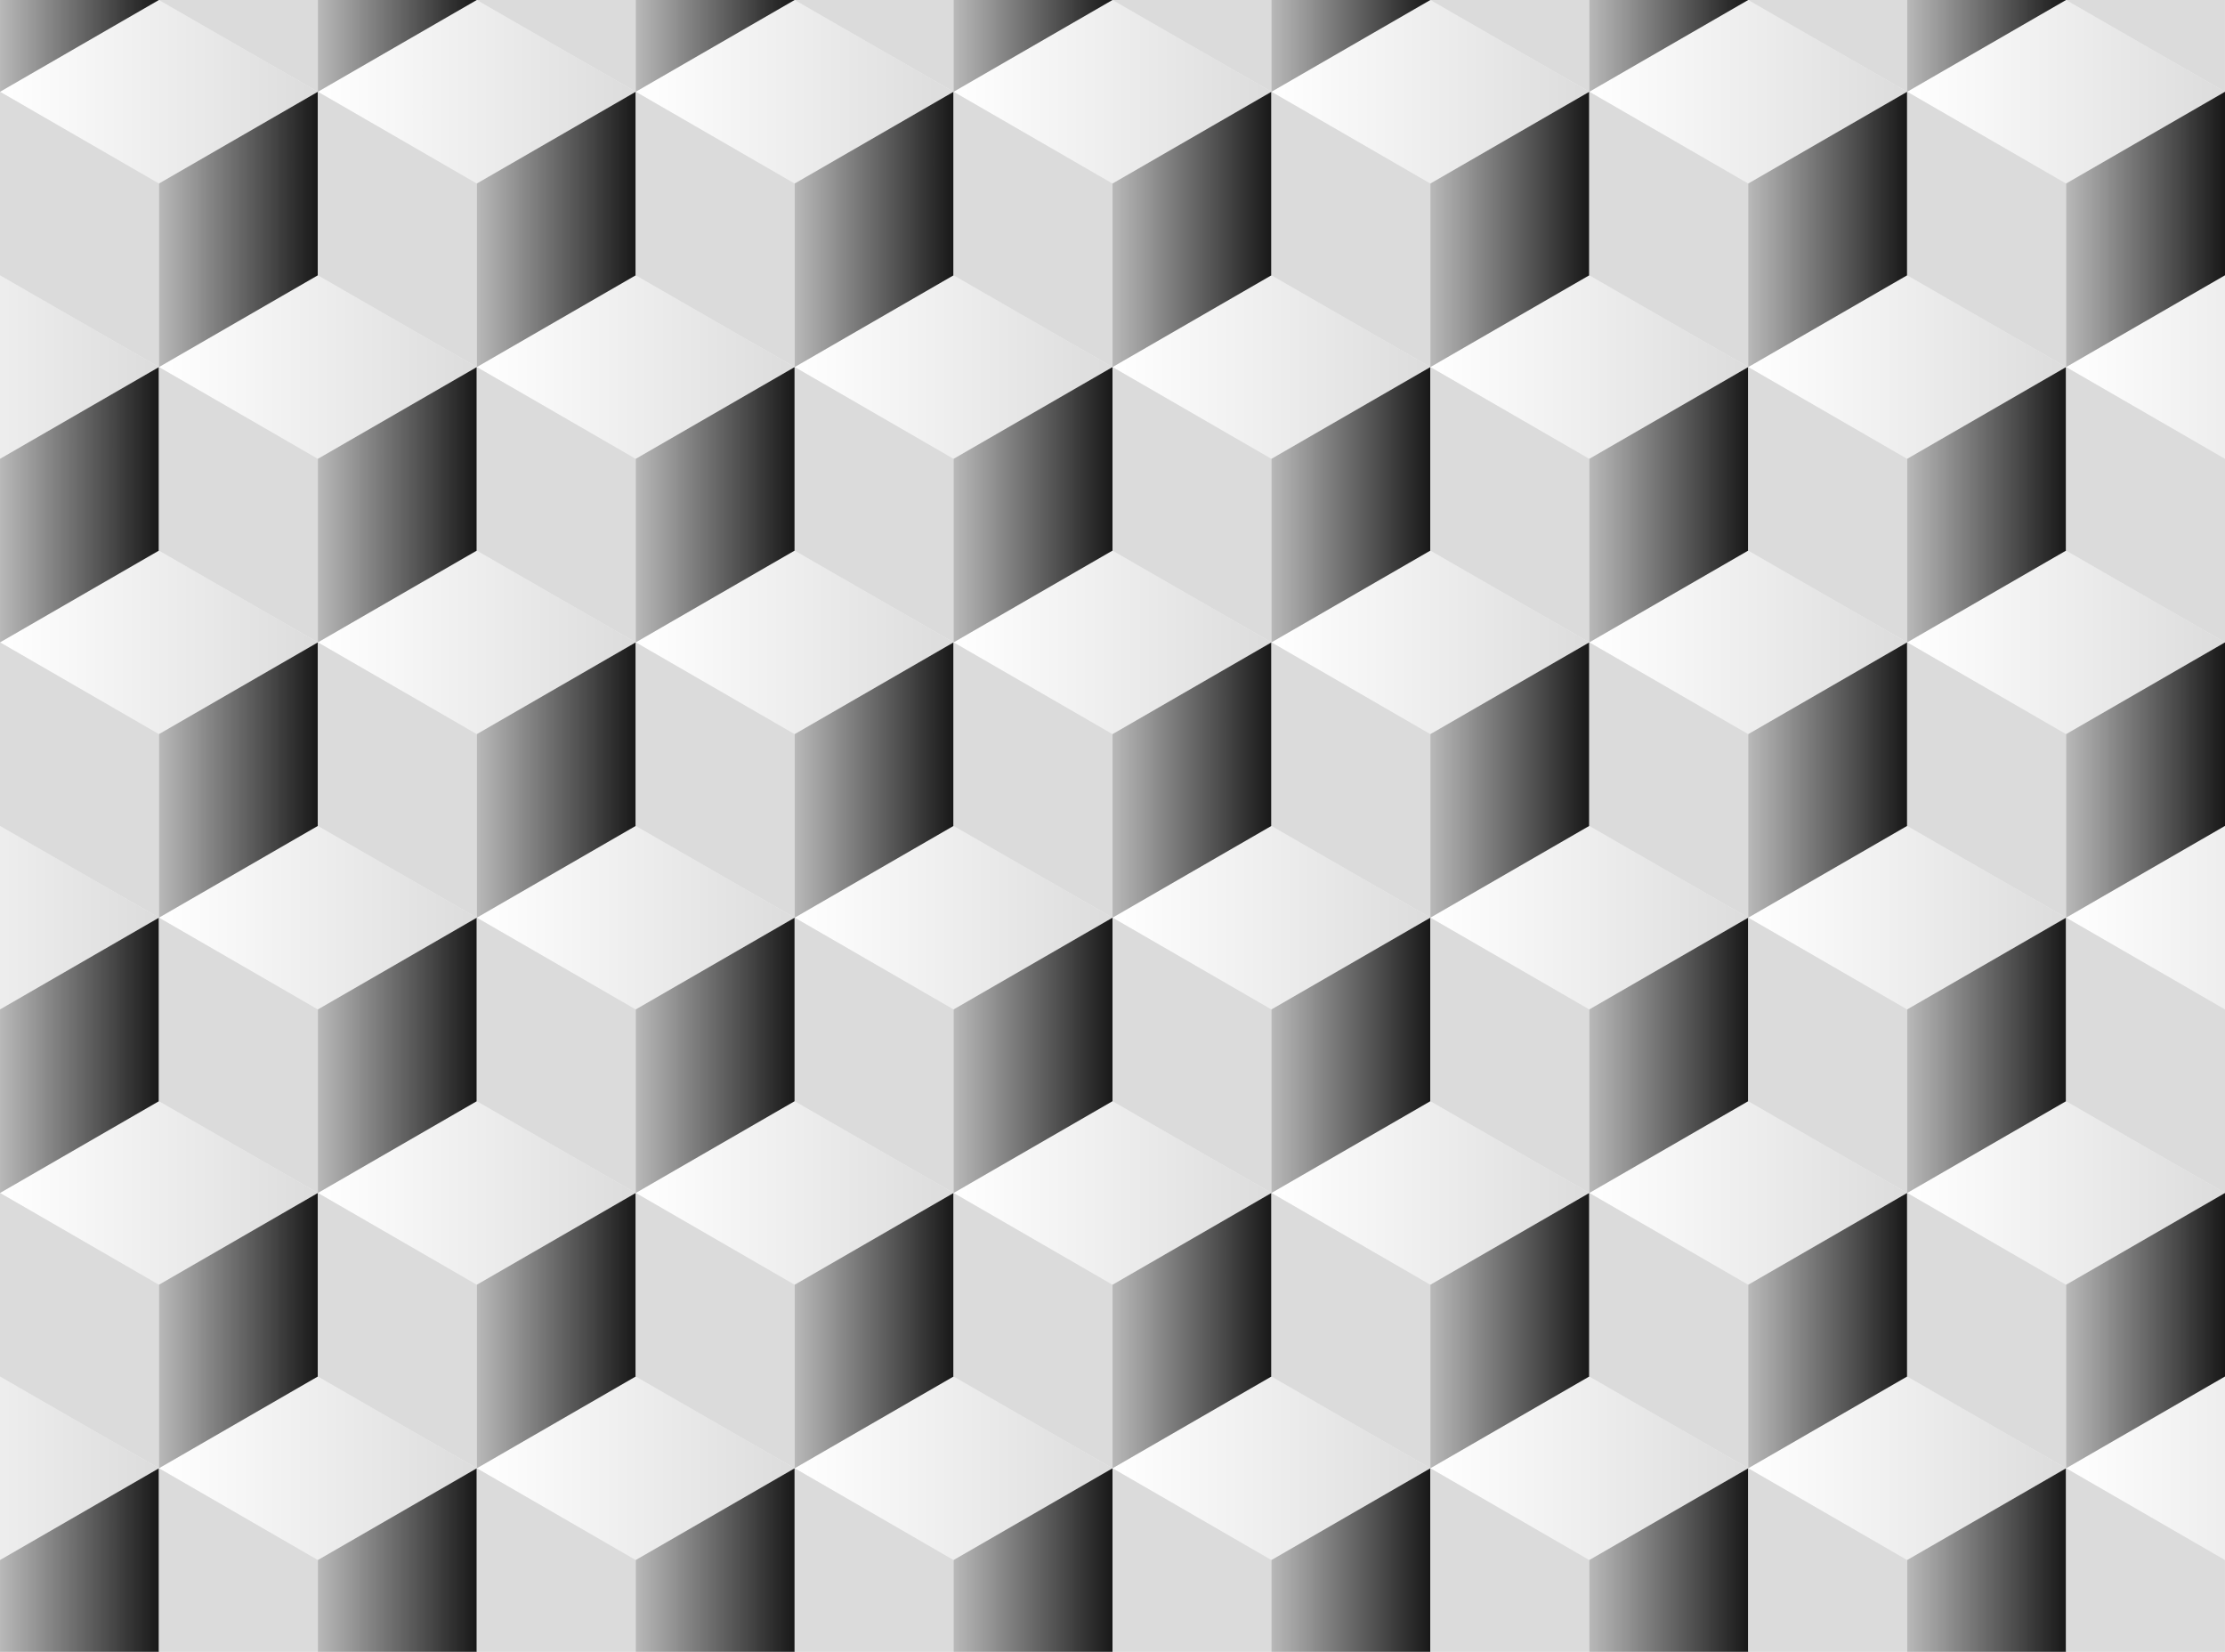
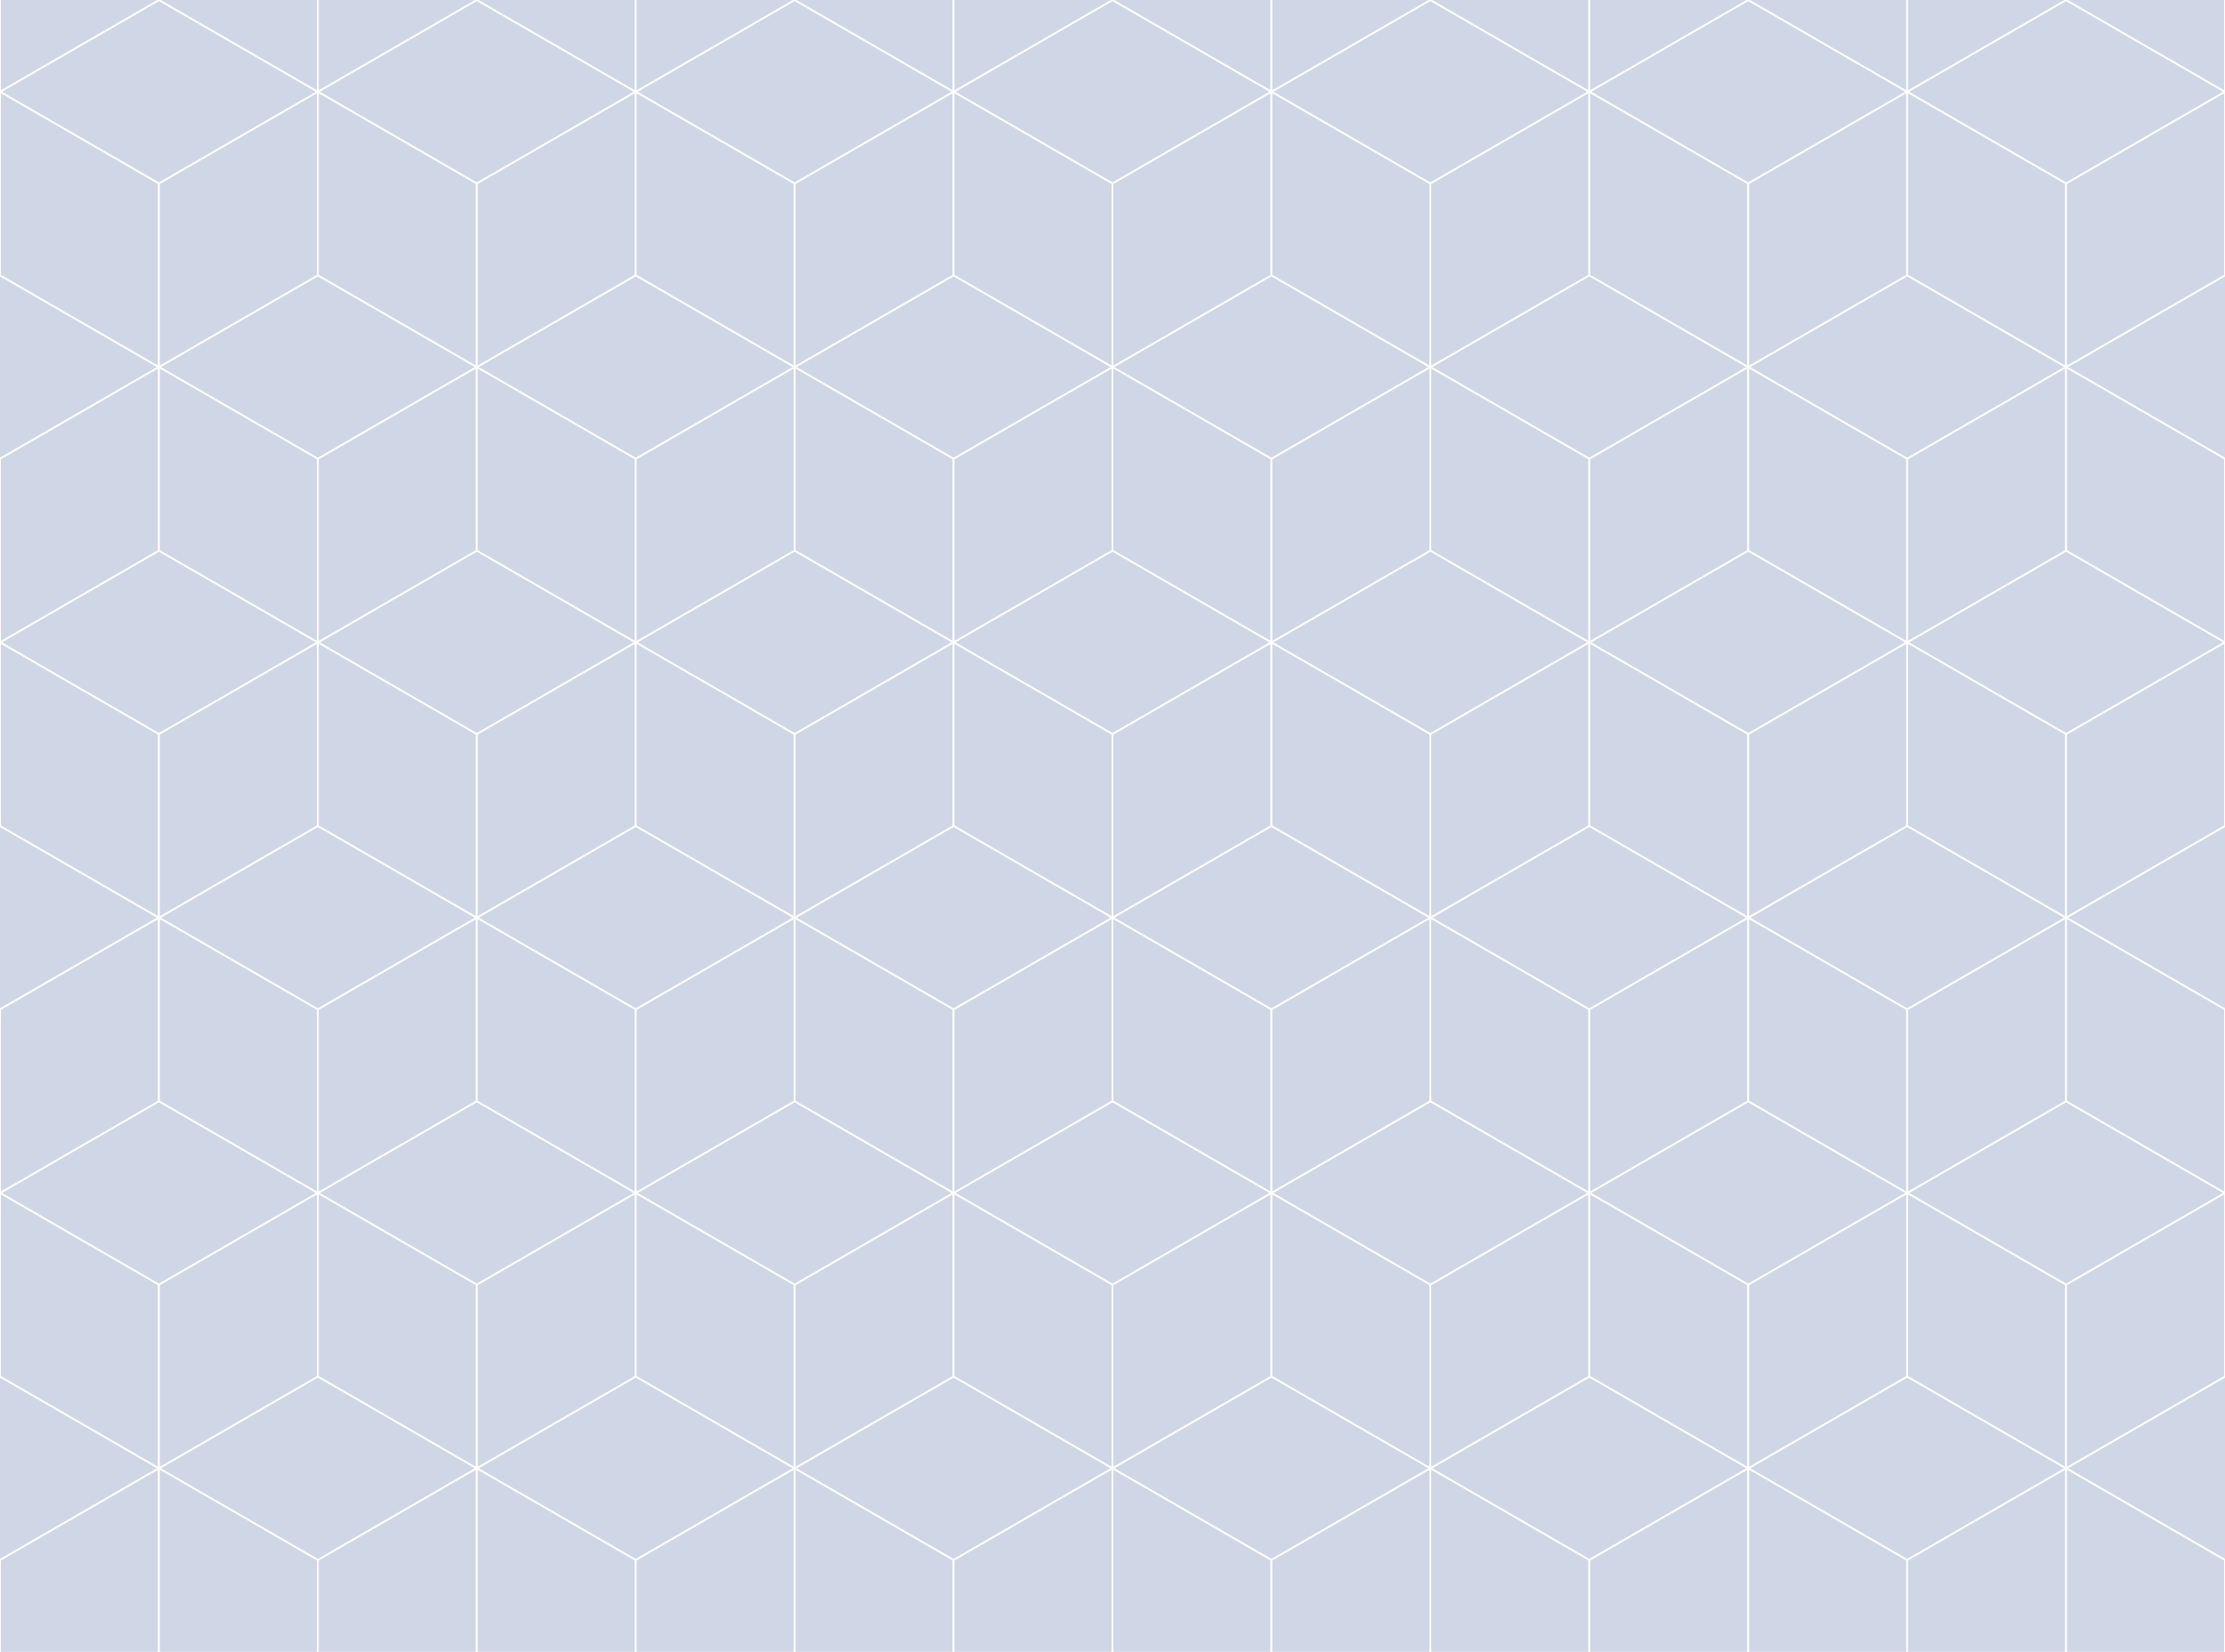
- <svg xmlns="http://www.w3.org/2000/svg" xmlns:xlink="http://www.w3.org/1999/xlink" width="363.73mm" height="270mm" version="1.1" viewBox="0 0 1288.811 956.686">
-   <defs>
+ <svg xmlns="http://www.w3.org/2000/svg" xmlns:ns1="http://www.openswatchbook.org/uri/2009/osb" xmlns:xlink="http://www.w3.org/1999/xlink" width="363.73mm" height="270mm" version="1.1" viewBox="0 0 1288.811 956.686" id="svg95">
+   <defs id="defs15">
+     <linearGradient id="linearGradient15239" ns1:paint="solid">
+       <stop style="stop-color:#cbd3e4;stop-opacity:0.878;" offset="0" id="stop15237" />
+     </linearGradient>
    <clipPath id="az">
-       <rect x="92.057" y="-435.82" width="1288.8" height="956.69" fill="#dbdbdb" fill-opacity=".491" />
+       <rect x="92.057" y="-435.82" width="1288.8" height="956.69" fill="#dbdbdb" fill-opacity=".491" id="rect2" />
    </clipPath>
    <linearGradient id="ba" x2="184.12" y1="414.57" y2="414.57" gradientUnits="userSpaceOnUse">
-       <stop stop-color="#fff" offset="0" />
-       <stop stop-color="#dcdcdc" offset="1" />
+       <stop stop-color="#fff" offset="0" id="stop5" />
+       <stop stop-color="#dcdcdc" offset="1" id="stop7" />
    </linearGradient>
    <linearGradient id="bb" x1="92.058" x2="184.12" y1="494.29" y2="494.29" gradientUnits="userSpaceOnUse">
-       <stop stop-color="#b8b8b8" stop-opacity=".992" offset="0" />
-       <stop stop-color="#181818" offset="1" />
+       <stop stop-color="#b8b8b8" stop-opacity=".992" offset="0" id="stop10" />
+       <stop stop-color="#181818" offset="1" id="stop12" />
    </linearGradient>
+     <linearGradient xlink:href="#linearGradient15239" id="linearGradient15241" x1="-1" y1="467.864" x2="185.116" y2="467.864" gradientUnits="userSpaceOnUse" />
+     <linearGradient xlink:href="#linearGradient15239" id="linearGradient15243" x1="-1" y1="467.864" x2="185.116" y2="467.864" gradientUnits="userSpaceOnUse" />
+     <linearGradient xlink:href="#linearGradient15239" id="linearGradient15245" x1="-1" y1="467.864" x2="185.116" y2="467.864" gradientUnits="userSpaceOnUse" />
+     <linearGradient xlink:href="#linearGradient15239" id="linearGradient15247" x1="183.12" y1="467.864" x2="369.236" y2="467.864" gradientUnits="userSpaceOnUse" />
+     <linearGradient xlink:href="#linearGradient15239" id="linearGradient15249" x1="367.23" y1="467.864" x2="553.346" y2="467.864" gradientUnits="userSpaceOnUse" />
+     <linearGradient xlink:href="#linearGradient15239" id="linearGradient15251" x1="551.35" y1="467.864" x2="737.466" y2="467.864" gradientUnits="userSpaceOnUse" />
+     <linearGradient xlink:href="#linearGradient15239" id="linearGradient15253" x1="735.46" y1="467.864" x2="921.576" y2="467.864" gradientUnits="userSpaceOnUse" />
+     <linearGradient xlink:href="#linearGradient15239" id="linearGradient15255" x1="919.58" y1="467.864" x2="1105.696" y2="467.864" gradientUnits="userSpaceOnUse" />
+     <linearGradient xlink:href="#linearGradient15239" id="linearGradient15257" x1="-1" y1="467.864" x2="185.116" y2="467.864" gradientUnits="userSpaceOnUse" />
+     <linearGradient xlink:href="#linearGradient15239" id="linearGradient15259" x1="183.12" y1="467.864" x2="369.236" y2="467.864" gradientUnits="userSpaceOnUse" />
+     <linearGradient xlink:href="#linearGradient15239" id="linearGradient15261" x1="367.23" y1="467.864" x2="553.346" y2="467.864" gradientUnits="userSpaceOnUse" />
+     <linearGradient xlink:href="#linearGradient15239" id="linearGradient15263" x1="551.35" y1="467.864" x2="737.466" y2="467.864" gradientUnits="userSpaceOnUse" />
+     <linearGradient xlink:href="#linearGradient15239" id="linearGradient15265" x1="735.46" y1="467.864" x2="921.576" y2="467.864" gradientUnits="userSpaceOnUse" />
+     <linearGradient xlink:href="#linearGradient15239" id="linearGradient15267" x1="919.58" y1="467.864" x2="1105.696" y2="467.864" gradientUnits="userSpaceOnUse" />
+     <linearGradient xlink:href="#linearGradient15239" id="linearGradient15269" x1="1103.69" y1="467.864" x2="1289.806" y2="467.864" gradientUnits="userSpaceOnUse" />
+     <linearGradient xlink:href="#linearGradient15239" id="linearGradient15271" x1="-1" y1="467.864" x2="185.116" y2="467.864" gradientUnits="userSpaceOnUse" />
+     <linearGradient xlink:href="#linearGradient15239" id="linearGradient15273" x1="183.12" y1="467.864" x2="369.236" y2="467.864" gradientUnits="userSpaceOnUse" />
+     <linearGradient xlink:href="#linearGradient15239" id="linearGradient15275" x1="367.23" y1="467.864" x2="553.346" y2="467.864" gradientUnits="userSpaceOnUse" />
+     <linearGradient xlink:href="#linearGradient15239" id="linearGradient15277" x1="551.35" y1="467.864" x2="737.466" y2="467.864" gradientUnits="userSpaceOnUse" />
+     <linearGradient xlink:href="#linearGradient15239" id="linearGradient15279" x1="735.46" y1="467.864" x2="921.576" y2="467.864" gradientUnits="userSpaceOnUse" />
+     <linearGradient xlink:href="#linearGradient15239" id="linearGradient15281" x1="919.58" y1="467.864" x2="1105.696" y2="467.864" gradientUnits="userSpaceOnUse" />
+     <linearGradient xlink:href="#linearGradient15239" id="linearGradient15283" x1="1103.69" y1="467.864" x2="1289.806" y2="467.864" gradientUnits="userSpaceOnUse" />
+     <linearGradient xlink:href="#linearGradient15239" id="linearGradient15285" x1="1287.81" y1="467.864" x2="1473.926" y2="467.864" gradientUnits="userSpaceOnUse" />
+     <linearGradient xlink:href="#linearGradient15239" id="linearGradient15287" x1="91.057" y1="308.414" x2="277.173" y2="308.414" gradientUnits="userSpaceOnUse" />
+     <linearGradient xlink:href="#linearGradient15239" id="linearGradient15289" x1="275.177" y1="308.414" x2="461.293" y2="308.414" gradientUnits="userSpaceOnUse" />
+     <linearGradient xlink:href="#linearGradient15239" id="linearGradient15291" x1="459.287" y1="308.414" x2="645.403" y2="308.414" gradientUnits="userSpaceOnUse" />
+     <linearGradient xlink:href="#linearGradient15239" id="linearGradient15293" x1="643.407" y1="308.414" x2="829.523" y2="308.414" gradientUnits="userSpaceOnUse" />
+     <linearGradient xlink:href="#linearGradient15239" id="linearGradient15295" x1="827.522" y1="308.414" x2="1013.638" y2="308.414" gradientUnits="userSpaceOnUse" />
+     <linearGradient xlink:href="#linearGradient15239" id="linearGradient15297" x1="1011.637" y1="308.414" x2="1197.753" y2="308.414" gradientUnits="userSpaceOnUse" />
+     <linearGradient xlink:href="#linearGradient15239" id="linearGradient15299" x1="1195.747" y1="308.414" x2="1381.863" y2="308.414" gradientUnits="userSpaceOnUse" />
+     <linearGradient xlink:href="#linearGradient15239" id="linearGradient15301" x1="-1" y1="148.964" x2="185.116" y2="148.964" gradientUnits="userSpaceOnUse" />
+     <linearGradient xlink:href="#linearGradient15239" id="linearGradient15303" x1="183.12" y1="148.964" x2="369.236" y2="148.964" gradientUnits="userSpaceOnUse" />
+     <linearGradient xlink:href="#linearGradient15239" id="linearGradient15305" x1="367.23" y1="148.964" x2="553.346" y2="148.964" gradientUnits="userSpaceOnUse" />
+     <linearGradient xlink:href="#linearGradient15239" id="linearGradient15307" x1="551.35" y1="148.964" x2="737.466" y2="148.964" gradientUnits="userSpaceOnUse" />
+     <linearGradient xlink:href="#linearGradient15239" id="linearGradient15309" x1="735.46" y1="148.964" x2="921.576" y2="148.964" gradientUnits="userSpaceOnUse" />
+     <linearGradient xlink:href="#linearGradient15239" id="linearGradient15311" x1="919.58" y1="148.964" x2="1105.696" y2="148.964" gradientUnits="userSpaceOnUse" />
+     <linearGradient xlink:href="#linearGradient15239" id="linearGradient15313" x1="1103.69" y1="148.964" x2="1289.806" y2="148.964" gradientUnits="userSpaceOnUse" />
+     <linearGradient xlink:href="#linearGradient15239" id="linearGradient15315" x1="1287.81" y1="148.964" x2="1473.926" y2="148.964" gradientUnits="userSpaceOnUse" />
+     <linearGradient xlink:href="#linearGradient15239" id="linearGradient15317" x1="91.057" y1="-10.486" x2="277.173" y2="-10.486" gradientUnits="userSpaceOnUse" />
+     <linearGradient xlink:href="#linearGradient15239" id="linearGradient15319" x1="275.177" y1="-10.486" x2="461.293" y2="-10.486" gradientUnits="userSpaceOnUse" />
+     <linearGradient xlink:href="#linearGradient15239" id="linearGradient15321" x1="459.287" y1="-10.486" x2="645.403" y2="-10.486" gradientUnits="userSpaceOnUse" />
+     <linearGradient xlink:href="#linearGradient15239" id="linearGradient15323" x1="643.407" y1="-10.486" x2="829.523" y2="-10.486" gradientUnits="userSpaceOnUse" />
+     <linearGradient xlink:href="#linearGradient15239" id="linearGradient15325" x1="827.517" y1="-10.486" x2="1013.633" y2="-10.486" gradientUnits="userSpaceOnUse" />
+     <linearGradient xlink:href="#linearGradient15239" id="linearGradient15327" x1="1011.637" y1="-10.486" x2="1197.753" y2="-10.486" gradientUnits="userSpaceOnUse" />
+     <linearGradient xlink:href="#linearGradient15239" id="linearGradient15329" x1="1195.747" y1="-10.486" x2="1381.863" y2="-10.486" gradientUnits="userSpaceOnUse" />
+     <linearGradient xlink:href="#linearGradient15239" id="linearGradient15331" x1="-1.001" y1="-169.936" x2="185.115" y2="-169.936" gradientUnits="userSpaceOnUse" />
+     <linearGradient xlink:href="#linearGradient15239" id="linearGradient15333" x1="183.119" y1="-169.936" x2="369.235" y2="-169.936" gradientUnits="userSpaceOnUse" />
+     <linearGradient xlink:href="#linearGradient15239" id="linearGradient15335" x1="367.229" y1="-169.936" x2="553.345" y2="-169.936" gradientUnits="userSpaceOnUse" />
+     <linearGradient xlink:href="#linearGradient15239" id="linearGradient15337" x1="551.349" y1="-169.936" x2="737.465" y2="-169.936" gradientUnits="userSpaceOnUse" />
+     <linearGradient xlink:href="#linearGradient15239" id="linearGradient15339" x1="735.459" y1="-169.936" x2="921.575" y2="-169.936" gradientUnits="userSpaceOnUse" />
+     <linearGradient xlink:href="#linearGradient15239" id="linearGradient15341" x1="919.579" y1="-169.936" x2="1105.695" y2="-169.936" gradientUnits="userSpaceOnUse" />
+     <linearGradient xlink:href="#linearGradient15239" id="linearGradient15343" x1="1103.688" y1="-169.936" x2="1289.804" y2="-169.936" gradientUnits="userSpaceOnUse" />
+     <linearGradient xlink:href="#linearGradient15239" id="linearGradient15345" x1="1287.809" y1="-169.936" x2="1473.925" y2="-169.936" gradientUnits="userSpaceOnUse" />
  </defs>
-   <g transform="translate(-92.057 435.82)">
-     <g clip-path="url(#az)">
-       <g id="a">
-         <path d="m0 414.57 92.058-53.15 92.058 53.15-92.058 53.15z" fill="url(#ba)" fill-rule="evenodd" />
-         <path d="m0 414.57v106.3l92.058 53.15v-106.3z" fill="#dbdbdb" fill-rule="evenodd" />
-         <path d="m184.12 414.57v106.3l-92.058 53.15v-106.3z" fill="url(#bb)" fill-rule="evenodd" />
-       </g>
-       <use id="ap" transform="translate(184.12 1.9926e-6)" width="100%" height="100%" xlink:href="#a" />
-       <use id="aq" transform="translate(368.23)" width="100%" height="100%" xlink:href="#a" />
-       <use id="ar" transform="translate(368.23)" width="100%" height="100%" xlink:href="#ap" />
-       <use id="as" transform="translate(368.23)" width="100%" height="100%" xlink:href="#aq" />
-       <use id="at" transform="translate(368.23)" width="100%" height="100%" xlink:href="#ar" />
-       <use id="au" transform="translate(368.23)" width="100%" height="100%" xlink:href="#as" />
-       <use id="bc" transform="translate(368.23)" width="100%" height="100%" xlink:href="#at" />
-       <use id="bd" transform="translate(92.057 -159.45)" width="100%" height="100%" xlink:href="#a" />
-       <use id="be" transform="translate(92.057 -159.45)" width="100%" height="100%" xlink:href="#ap" />
-       <use id="bf" transform="translate(92.057 -159.45)" width="100%" height="100%" xlink:href="#aq" />
-       <use id="bg" transform="translate(92.057 -159.45)" width="100%" height="100%" xlink:href="#ar" />
-       <use id="bh" transform="translate(92.057 -159.45)" width="100%" height="100%" xlink:href="#as" />
-       <use id="bi" transform="translate(92.057 -159.45)" width="100%" height="100%" xlink:href="#at" />
-       <use id="bj" transform="translate(92.057 -159.45)" width="100%" height="100%" xlink:href="#au" />
-       <use id="bk" transform="translate(-1.3562e-6 -318.9)" width="100%" height="100%" xlink:href="#a" />
-       <use id="bl" transform="translate(-1.3562e-6 -318.9)" width="100%" height="100%" xlink:href="#ap" />
-       <use id="bm" transform="translate(-1.3562e-6 -318.9)" width="100%" height="100%" xlink:href="#aq" />
-       <use id="bn" transform="translate(-1.3562e-6 -318.9)" width="100%" height="100%" xlink:href="#ar" />
-       <use id="bo" transform="translate(-1.3562e-6 -318.9)" width="100%" height="100%" xlink:href="#as" />
-       <use id="bp" transform="translate(-1.3562e-6 -318.9)" width="100%" height="100%" xlink:href="#at" />
-       <use id="bq" transform="translate(-1.3562e-6 -318.9)" width="100%" height="100%" xlink:href="#au" />
-       <use id="br" transform="translate(-1.3562e-6 -318.9)" width="100%" height="100%" xlink:href="#bc" />
-       <use id="bs" transform="translate(-1.3562e-6 -318.9)" width="100%" height="100%" xlink:href="#bd" />
-       <use id="bt" transform="translate(-1.3562e-6 -318.9)" width="100%" height="100%" xlink:href="#be" />
-       <use id="bu" transform="translate(-1.3562e-6 -318.9)" width="100%" height="100%" xlink:href="#bf" />
-       <use id="bv" transform="translate(-1.3562e-6 -318.9)" width="100%" height="100%" xlink:href="#bg" />
-       <use id="bw" transform="translate(-1.3562e-6 -318.9)" width="100%" height="100%" xlink:href="#bh" />
-       <use id="bx" transform="translate(-1.3562e-6 -318.9)" width="100%" height="100%" xlink:href="#bi" />
-       <use id="by" transform="translate(-1.3562e-6 -318.9)" width="100%" height="100%" xlink:href="#bj" />
-       <use id="bz" transform="translate(-.001484 -318.9)" width="100%" height="100%" xlink:href="#bk" />
-       <use id="ca" transform="translate(-.001484 -318.9)" width="100%" height="100%" xlink:href="#bl" />
-       <use id="cb" transform="translate(-.001484 -318.9)" width="100%" height="100%" xlink:href="#bm" />
-       <use id="cc" transform="translate(-.001484 -318.9)" width="100%" height="100%" xlink:href="#bn" />
-       <use id="av" transform="translate(-.001484 -318.9)" width="100%" height="100%" xlink:href="#bo" />
-       <use id="aw" transform="translate(-.001484 -318.9)" width="100%" height="100%" xlink:href="#bp" />
-       <use id="ax" transform="translate(-.001484 -318.9)" width="100%" height="100%" xlink:href="#bq" />
-       <use id="ay" transform="translate(-.001484 -318.9)" width="100%" height="100%" xlink:href="#br" />
-       <use transform="translate(-.001484 -318.9)" width="100%" height="100%" xlink:href="#bs" />
-       <use transform="translate(-.001484 -318.9)" width="100%" height="100%" xlink:href="#bt" />
-       <use transform="translate(-.001484 -318.9)" width="100%" height="100%" xlink:href="#bu" />
-       <use transform="translate(-.001484 -318.9)" width="100%" height="100%" xlink:href="#bv" />
-       <use transform="translate(-.001484 -318.9)" width="100%" height="100%" xlink:href="#bw" />
-       <use transform="translate(-.001484 -318.9)" width="100%" height="100%" xlink:href="#bx" />
-       <use transform="translate(-.001484 -318.9)" width="100%" height="100%" xlink:href="#by" />
-       <use transform="translate(.00074167 -318.9)" width="100%" height="100%" xlink:href="#bz" />
-       <use transform="translate(.00074167 -318.9)" width="100%" height="100%" xlink:href="#ca" />
-       <use transform="translate(.00074167 -318.9)" width="100%" height="100%" xlink:href="#cb" />
-       <use transform="translate(.00074167 -318.9)" width="100%" height="100%" xlink:href="#cc" />
-       <use transform="translate(.00074167 -318.9)" width="100%" height="100%" xlink:href="#av" />
-       <use transform="translate(.00074167 -318.9)" width="100%" height="100%" xlink:href="#aw" />
-       <use transform="translate(.00074167 -318.9)" width="100%" height="100%" xlink:href="#ax" />
-       <use transform="translate(.00074167 -318.9)" width="100%" height="100%" xlink:href="#ay" />
+   <g id="g91" clip-path="url(#az)" transform="translate(-92.057,435.82)">
+     <g id="a" style="stroke:#ffffff;stroke-opacity:1;opacity:1;fill:url(#linearGradient15241);fill-opacity:1">
+       <path style="fill:url(#linearGradient15241);fill-rule:evenodd;stroke:#ffffff;stroke-opacity:1;fill-opacity:1" id="path17" d="m 0,414.57 92.058,-53.15 92.058,53.15 -92.058,53.15 z" />
+       <path style="fill:url(#linearGradient15241);fill-rule:evenodd;stroke:#ffffff;stroke-opacity:1;fill-opacity:1" id="path19" d="m 0,414.57 v 106.3 l 92.058,53.15 v -106.3 z" />
+       <path style="fill:url(#linearGradient15241);fill-rule:evenodd;stroke:#ffffff;stroke-opacity:1;fill-opacity:1" id="path21" d="m 184.12,414.57 v 106.3 l -92.058,53.15 v -106.3 z" />
    </g>
+     <use y="0" x="0" xlink:href="#a" height="100%" width="100%" transform="translate(184.12,1.9926e-6)" id="ap" style="stroke:#ffffff;stroke-opacity:1;opacity:1;fill:url(#linearGradient15243);fill-opacity:1" />
+     <use y="0" x="0" xlink:href="#a" height="100%" width="100%" transform="translate(368.23)" id="aq" style="stroke:#ffffff;stroke-opacity:1;opacity:1;fill:url(#linearGradient15245);fill-opacity:1" />
+     <use y="0" x="0" xlink:href="#ap" height="100%" width="100%" transform="translate(368.23)" id="ar" style="stroke:#ffffff;stroke-opacity:1;opacity:1;fill:url(#linearGradient15247);fill-opacity:1" />
+     <use y="0" x="0" xlink:href="#aq" height="100%" width="100%" transform="translate(368.23)" id="as" style="stroke:#ffffff;stroke-opacity:1;opacity:1;fill:url(#linearGradient15249);fill-opacity:1" />
+     <use y="0" x="0" xlink:href="#ar" height="100%" width="100%" transform="translate(368.23)" id="at" style="stroke:#ffffff;stroke-opacity:1;opacity:1;fill:url(#linearGradient15251);fill-opacity:1" />
+     <use y="0" x="0" xlink:href="#as" height="100%" width="100%" transform="translate(368.23)" id="au" style="stroke:#ffffff;stroke-opacity:1;opacity:1;fill:url(#linearGradient15253);fill-opacity:1" />
+     <use y="0" x="0" xlink:href="#at" height="100%" width="100%" transform="translate(368.23)" id="bc" style="stroke:#ffffff;stroke-opacity:1;opacity:1;fill:url(#linearGradient15255);fill-opacity:1" />
+     <use y="0" x="0" xlink:href="#a" height="100%" width="100%" transform="translate(92.057,-159.45)" id="bd" style="stroke:#ffffff;stroke-opacity:1;opacity:1;fill:url(#linearGradient15257);fill-opacity:1" />
+     <use y="0" x="0" xlink:href="#ap" height="100%" width="100%" transform="translate(92.057,-159.45)" id="be" style="stroke:#ffffff;stroke-opacity:1;opacity:1;fill:url(#linearGradient15259);fill-opacity:1" />
+     <use y="0" x="0" xlink:href="#aq" height="100%" width="100%" transform="translate(92.057,-159.45)" id="bf" style="stroke:#ffffff;stroke-opacity:1;opacity:1;fill:url(#linearGradient15261);fill-opacity:1" />
+     <use y="0" x="0" xlink:href="#ar" height="100%" width="100%" transform="translate(92.057,-159.45)" id="bg" style="stroke:#ffffff;stroke-opacity:1;opacity:1;fill:url(#linearGradient15263);fill-opacity:1" />
+     <use y="0" x="0" xlink:href="#as" height="100%" width="100%" transform="translate(92.062,-159.45)" id="bh" style="stroke:#ffffff;stroke-opacity:1;opacity:1;fill:url(#linearGradient15265);fill-opacity:1" />
+     <use y="0" x="0" xlink:href="#at" height="100%" width="100%" transform="translate(92.057,-159.45)" id="bi" style="stroke:#ffffff;stroke-opacity:1;opacity:1;fill:url(#linearGradient15267);fill-opacity:1" />
+     <use y="0" x="0" xlink:href="#au" height="100%" width="100%" transform="translate(92.057,-159.45)" id="bj" style="stroke:#ffffff;stroke-opacity:1;opacity:1;fill:url(#linearGradient15269);fill-opacity:1" />
+     <use y="0" x="0" xlink:href="#a" height="100%" width="100%" transform="translate(-1.3562e-6,-318.9)" id="bk" style="stroke:#ffffff;stroke-opacity:1;opacity:1;fill:url(#linearGradient15271);fill-opacity:1" />
+     <use y="0" x="0" xlink:href="#ap" height="100%" width="100%" transform="translate(-1.3562e-6,-318.9)" id="bl" style="stroke:#ffffff;stroke-opacity:1;opacity:1;fill:url(#linearGradient15273);fill-opacity:1" />
+     <use y="0" x="0" xlink:href="#aq" height="100%" width="100%" transform="translate(-1.3562e-6,-318.9)" id="bm" style="stroke:#ffffff;stroke-opacity:1;opacity:1;fill:url(#linearGradient15275);fill-opacity:1" />
+     <use y="0" x="0" xlink:href="#ar" height="100%" width="100%" transform="translate(-1.3562e-6,-318.9)" id="bn" style="stroke:#ffffff;stroke-opacity:1;opacity:1;fill:url(#linearGradient15277);fill-opacity:1" />
+     <use y="0" x="0" xlink:href="#as" height="100%" width="100%" transform="translate(-1.3562e-6,-318.9)" id="bo" style="stroke:#ffffff;stroke-opacity:1;opacity:1;fill:url(#linearGradient15279);fill-opacity:1" />
+     <use y="0" x="0" xlink:href="#at" height="100%" width="100%" transform="translate(-1.3562e-6,-318.9)" id="bp" style="stroke:#ffffff;stroke-opacity:1;opacity:1;fill:url(#linearGradient15281);fill-opacity:1" />
+     <use y="0" x="0" xlink:href="#au" height="100%" width="100%" transform="translate(-1.3562e-6,-318.9)" id="bq" style="stroke:#ffffff;stroke-opacity:1;opacity:1;fill:url(#linearGradient15283);fill-opacity:1" />
+     <use y="0" x="0" xlink:href="#bc" height="100%" width="100%" transform="translate(-1.3562e-6,-318.9)" id="br" style="stroke:#ffffff;stroke-opacity:1;opacity:1;fill:url(#linearGradient15285);fill-opacity:1" />
+     <use y="0" x="0" xlink:href="#bd" height="100%" width="100%" transform="translate(-1.3562e-6,-318.9)" id="bs" style="stroke:#ffffff;stroke-opacity:1;opacity:1;fill:url(#linearGradient15287);fill-opacity:1" />
+     <use y="0" x="0" xlink:href="#be" height="100%" width="100%" transform="translate(-1.3562e-6,-318.9)" id="bt" style="stroke:#ffffff;stroke-opacity:1;opacity:1;fill:url(#linearGradient15289);fill-opacity:1" />
+     <use y="0" x="0" xlink:href="#bf" height="100%" width="100%" transform="translate(-1.3562e-6,-318.9)" id="bu" style="stroke:#ffffff;stroke-opacity:1;opacity:1;fill:url(#linearGradient15291);fill-opacity:1" />
+     <use y="0" x="0" xlink:href="#bg" height="100%" width="100%" transform="translate(-1.3562e-6,-318.9)" id="bv" style="fill:url(#linearGradient15293);stroke:#ffffff;stroke-opacity:1;opacity:1;fill-opacity:1" />
+     <use y="0" x="0" xlink:href="#bh" height="100%" width="100%" transform="translate(-0.00499964,-318.9)" id="bw" style="stroke:#ffffff;stroke-opacity:1;opacity:1;fill:url(#linearGradient15295);fill-opacity:1" />
+     <use y="0" x="0" xlink:href="#bi" height="100%" width="100%" transform="translate(-1.3562e-6,-318.9)" id="bx" style="stroke:#ffffff;stroke-opacity:1;opacity:1;fill:url(#linearGradient15297);fill-opacity:1" />
+     <use y="0" x="0" xlink:href="#bj" height="100%" width="100%" transform="translate(-1.3562e-6,-318.9)" id="by" style="stroke:#ffffff;stroke-opacity:1;opacity:1;fill:url(#linearGradient15299);fill-opacity:1" />
+     <use y="0" x="0" xlink:href="#bk" height="100%" width="100%" transform="translate(-0.001484,-318.9)" id="bz" style="stroke:#ffffff;stroke-opacity:1;opacity:1;fill:url(#linearGradient15301);fill-opacity:1" />
+     <use y="0" x="0" xlink:href="#bl" height="100%" width="100%" transform="translate(-0.001484,-318.9)" id="ca" style="stroke:#ffffff;stroke-opacity:1;opacity:1;fill:url(#linearGradient15303);fill-opacity:1" />
+     <use y="0" x="0" xlink:href="#bm" height="100%" width="100%" transform="translate(-0.001484,-318.9)" id="cb" style="stroke:#ffffff;stroke-opacity:1;opacity:1;fill:url(#linearGradient15305);fill-opacity:1" />
+     <use y="0" x="0" xlink:href="#bn" height="100%" width="100%" transform="translate(-0.001484,-318.9)" id="cc" style="stroke:#ffffff;stroke-opacity:1;opacity:1;fill:url(#linearGradient15307);fill-opacity:1" />
+     <use y="0" x="0" xlink:href="#bo" height="100%" width="100%" transform="translate(-0.001484,-318.9)" id="av" style="stroke:#ffffff;stroke-opacity:1;opacity:1;fill:url(#linearGradient15309);fill-opacity:1" />
+     <use y="0" x="0" xlink:href="#bp" height="100%" width="100%" transform="translate(-0.001484,-318.9)" id="aw" style="stroke:#ffffff;stroke-opacity:1;opacity:1;fill:url(#linearGradient15311);fill-opacity:1" />
+     <use y="0" x="0" xlink:href="#bq" height="100%" width="100%" transform="translate(-0.001484,-318.9)" id="ax" style="stroke:#ffffff;stroke-opacity:1;opacity:1;fill:url(#linearGradient15313);fill-opacity:1" />
+     <use y="0" x="0" xlink:href="#br" height="100%" width="100%" transform="translate(-0.001484,-318.9)" id="ay" style="stroke:#ffffff;stroke-opacity:1;opacity:1;fill:url(#linearGradient15315);fill-opacity:1" />
+     <use y="0" x="0" id="use61" xlink:href="#bs" height="100%" width="100%" transform="translate(-0.001484,-318.9)" style="stroke:#ffffff;stroke-opacity:1;opacity:1;fill:url(#linearGradient15317);fill-opacity:1" />
+     <use y="0" x="0" id="use63" xlink:href="#bt" height="100%" width="100%" transform="translate(-0.001484,-318.9)" style="stroke:#ffffff;stroke-opacity:1;opacity:1;fill:url(#linearGradient15319);fill-opacity:1" />
+     <use y="0" x="0" id="use65" xlink:href="#bu" height="100%" width="100%" transform="translate(-0.001484,-318.9)" style="stroke:#ffffff;stroke-opacity:1;opacity:1;fill:url(#linearGradient15321);fill-opacity:1" />
+     <use y="0" x="0" id="use67" xlink:href="#bv" height="100%" width="100%" transform="translate(-0.001484,-318.9)" style="stroke:#ffffff;stroke-opacity:1;opacity:1;fill:url(#linearGradient15323);fill-opacity:1" />
+     <use y="0" x="0" id="use69" xlink:href="#bw" height="100%" width="100%" transform="translate(-0.001484,-318.9)" style="stroke:#ffffff;stroke-opacity:1;opacity:1;fill:url(#linearGradient15325);fill-opacity:1" />
+     <use y="0" x="0" id="use71" xlink:href="#bx" height="100%" width="100%" transform="translate(-0.001484,-318.9)" style="stroke:#ffffff;stroke-opacity:1;opacity:1;fill:url(#linearGradient15327);fill-opacity:1" />
+     <use y="0" x="0" id="use73" xlink:href="#by" height="100%" width="100%" transform="translate(-0.001484,-318.9)" style="stroke:#ffffff;stroke-opacity:1;opacity:1;fill:url(#linearGradient15329);fill-opacity:1" />
+     <use y="0" x="0" id="use75" xlink:href="#bz" height="100%" width="100%" transform="translate(7.4167e-4,-318.9)" style="stroke:#ffffff;stroke-opacity:1;opacity:1;fill:url(#linearGradient15331);fill-opacity:1" />
+     <use y="0" x="0" id="use77" xlink:href="#ca" height="100%" width="100%" transform="translate(7.4167e-4,-318.9)" style="stroke:#ffffff;stroke-opacity:1;opacity:1;fill:url(#linearGradient15333);fill-opacity:1" />
+     <use y="0" x="0" id="use79" xlink:href="#cb" height="100%" width="100%" transform="translate(7.4167e-4,-318.9)" style="stroke:#ffffff;stroke-opacity:1;opacity:1;fill:url(#linearGradient15335);fill-opacity:1" />
+     <use y="0" x="0" id="use81" xlink:href="#cc" height="100%" width="100%" transform="translate(7.4167e-4,-318.9)" style="stroke:#ffffff;stroke-opacity:1;opacity:1;fill:url(#linearGradient15337);fill-opacity:1" />
+     <use y="0" x="0" id="use83" xlink:href="#av" height="100%" width="100%" transform="translate(7.4167e-4,-318.9)" style="stroke:#ffffff;stroke-opacity:1;opacity:1;fill:url(#linearGradient15339);fill-opacity:1" />
+     <use y="0" x="0" id="use85" xlink:href="#aw" height="100%" width="100%" transform="translate(7.4167e-4,-318.9)" style="stroke:#ffffff;stroke-opacity:1;opacity:1;fill:url(#linearGradient15341);fill-opacity:1" />
+     <use y="0" x="0" id="use87" xlink:href="#ax" height="100%" width="100%" transform="translate(7.4167e-4,-318.9)" style="stroke:#ffffff;stroke-opacity:1;opacity:1;fill:url(#linearGradient15343);fill-opacity:1" />
+     <use y="0" x="0" id="use89" xlink:href="#ay" height="100%" width="100%" transform="translate(7.4167e-4,-318.9)" style="stroke:#ffffff;stroke-opacity:1;opacity:1;fill:url(#linearGradient15345);fill-opacity:1" />
  </g>
</svg>
